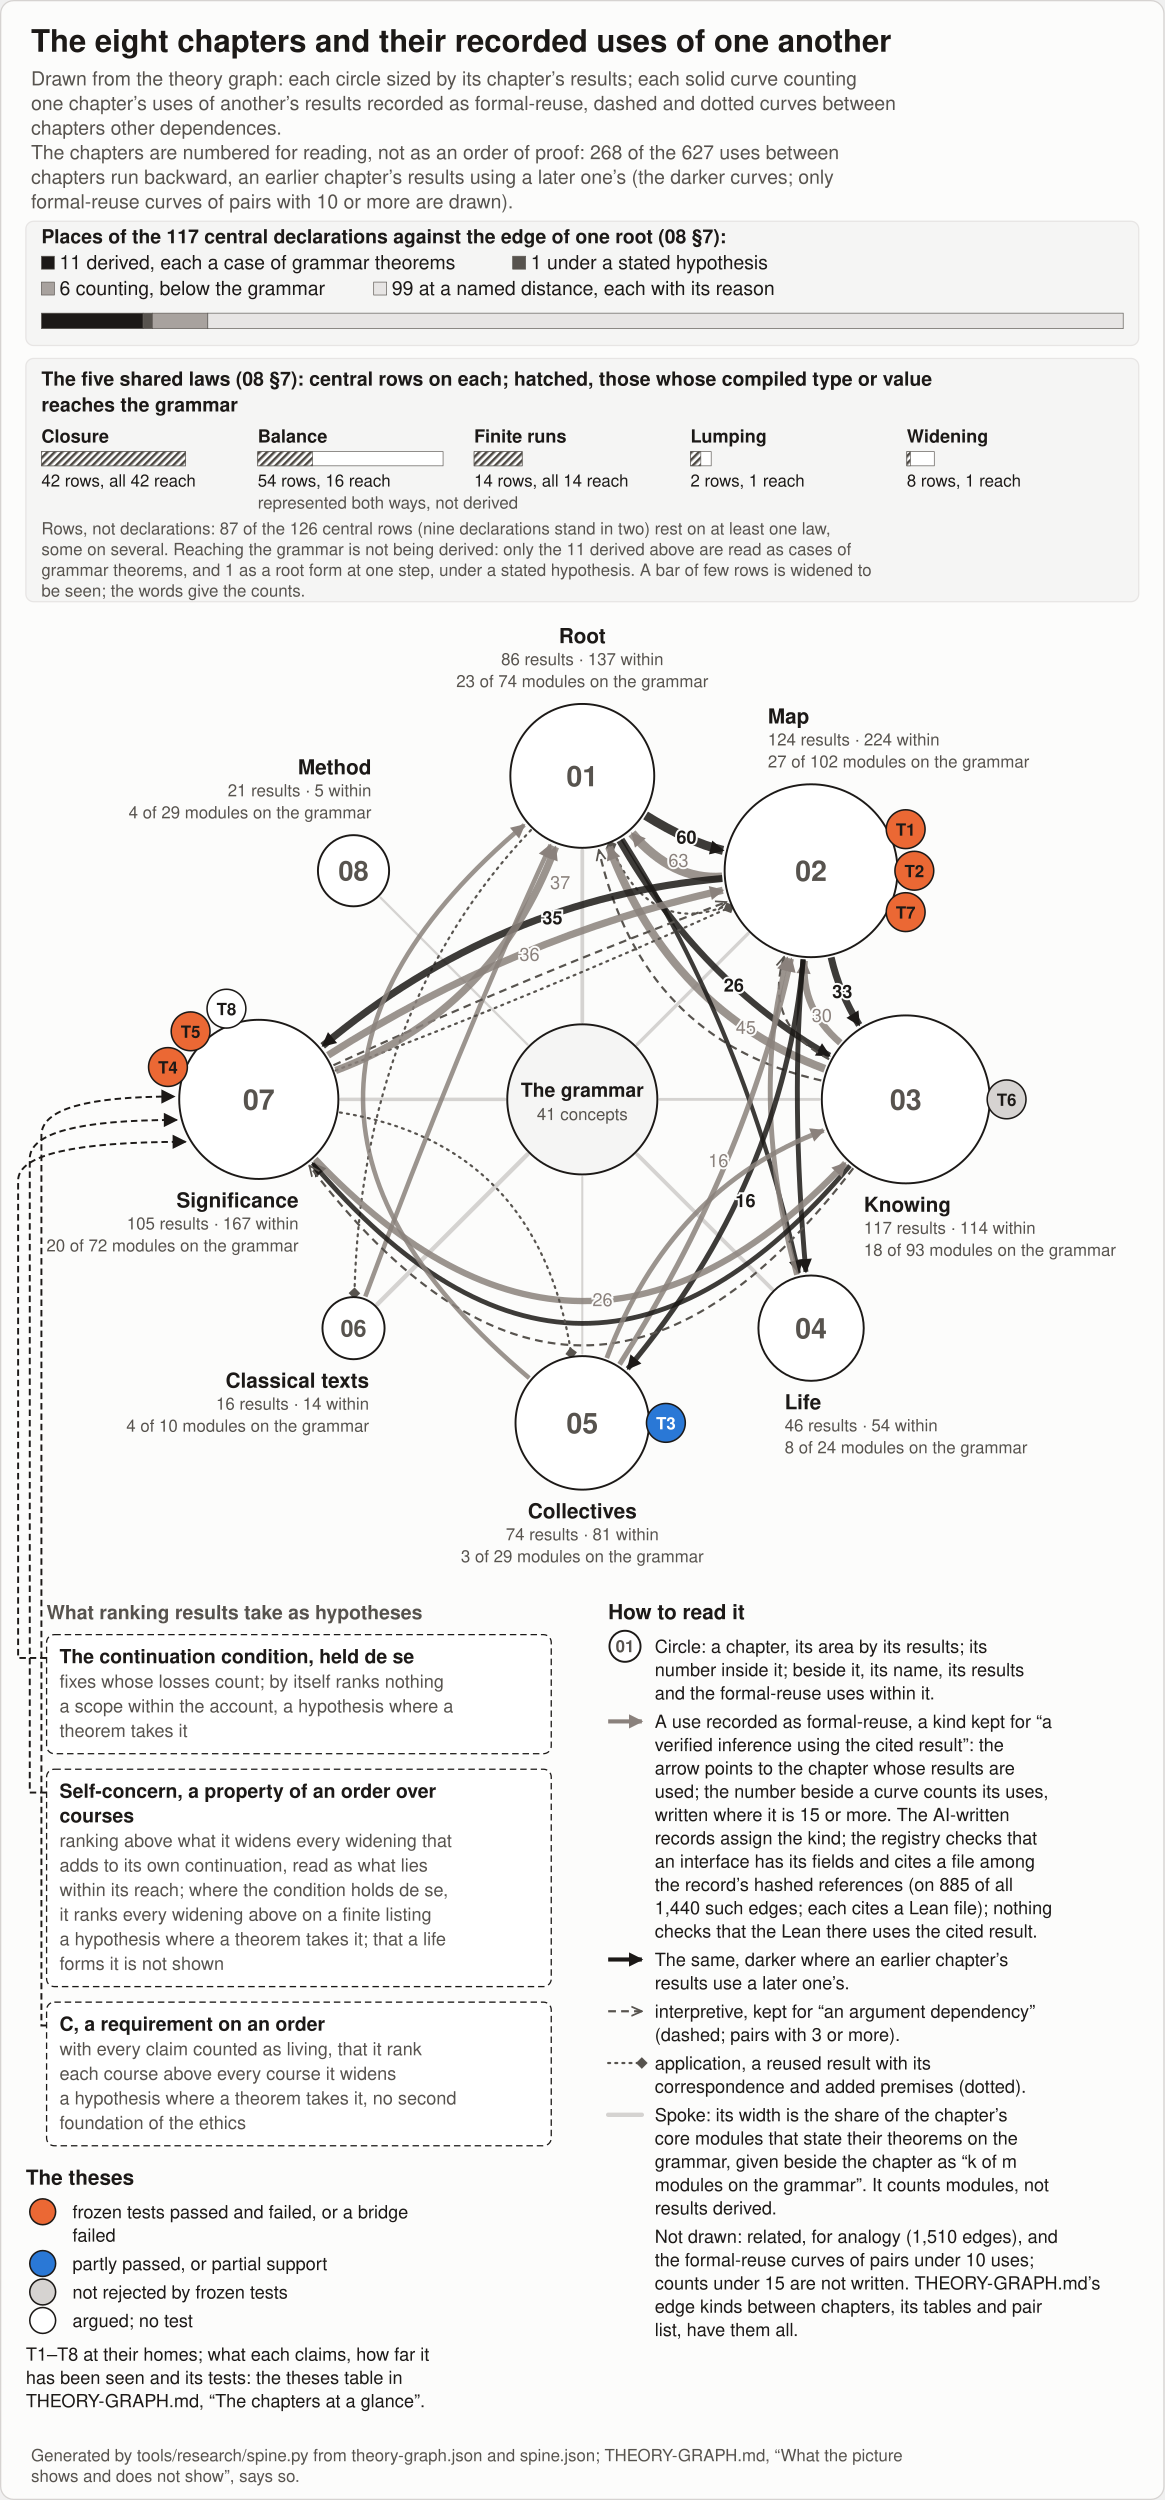
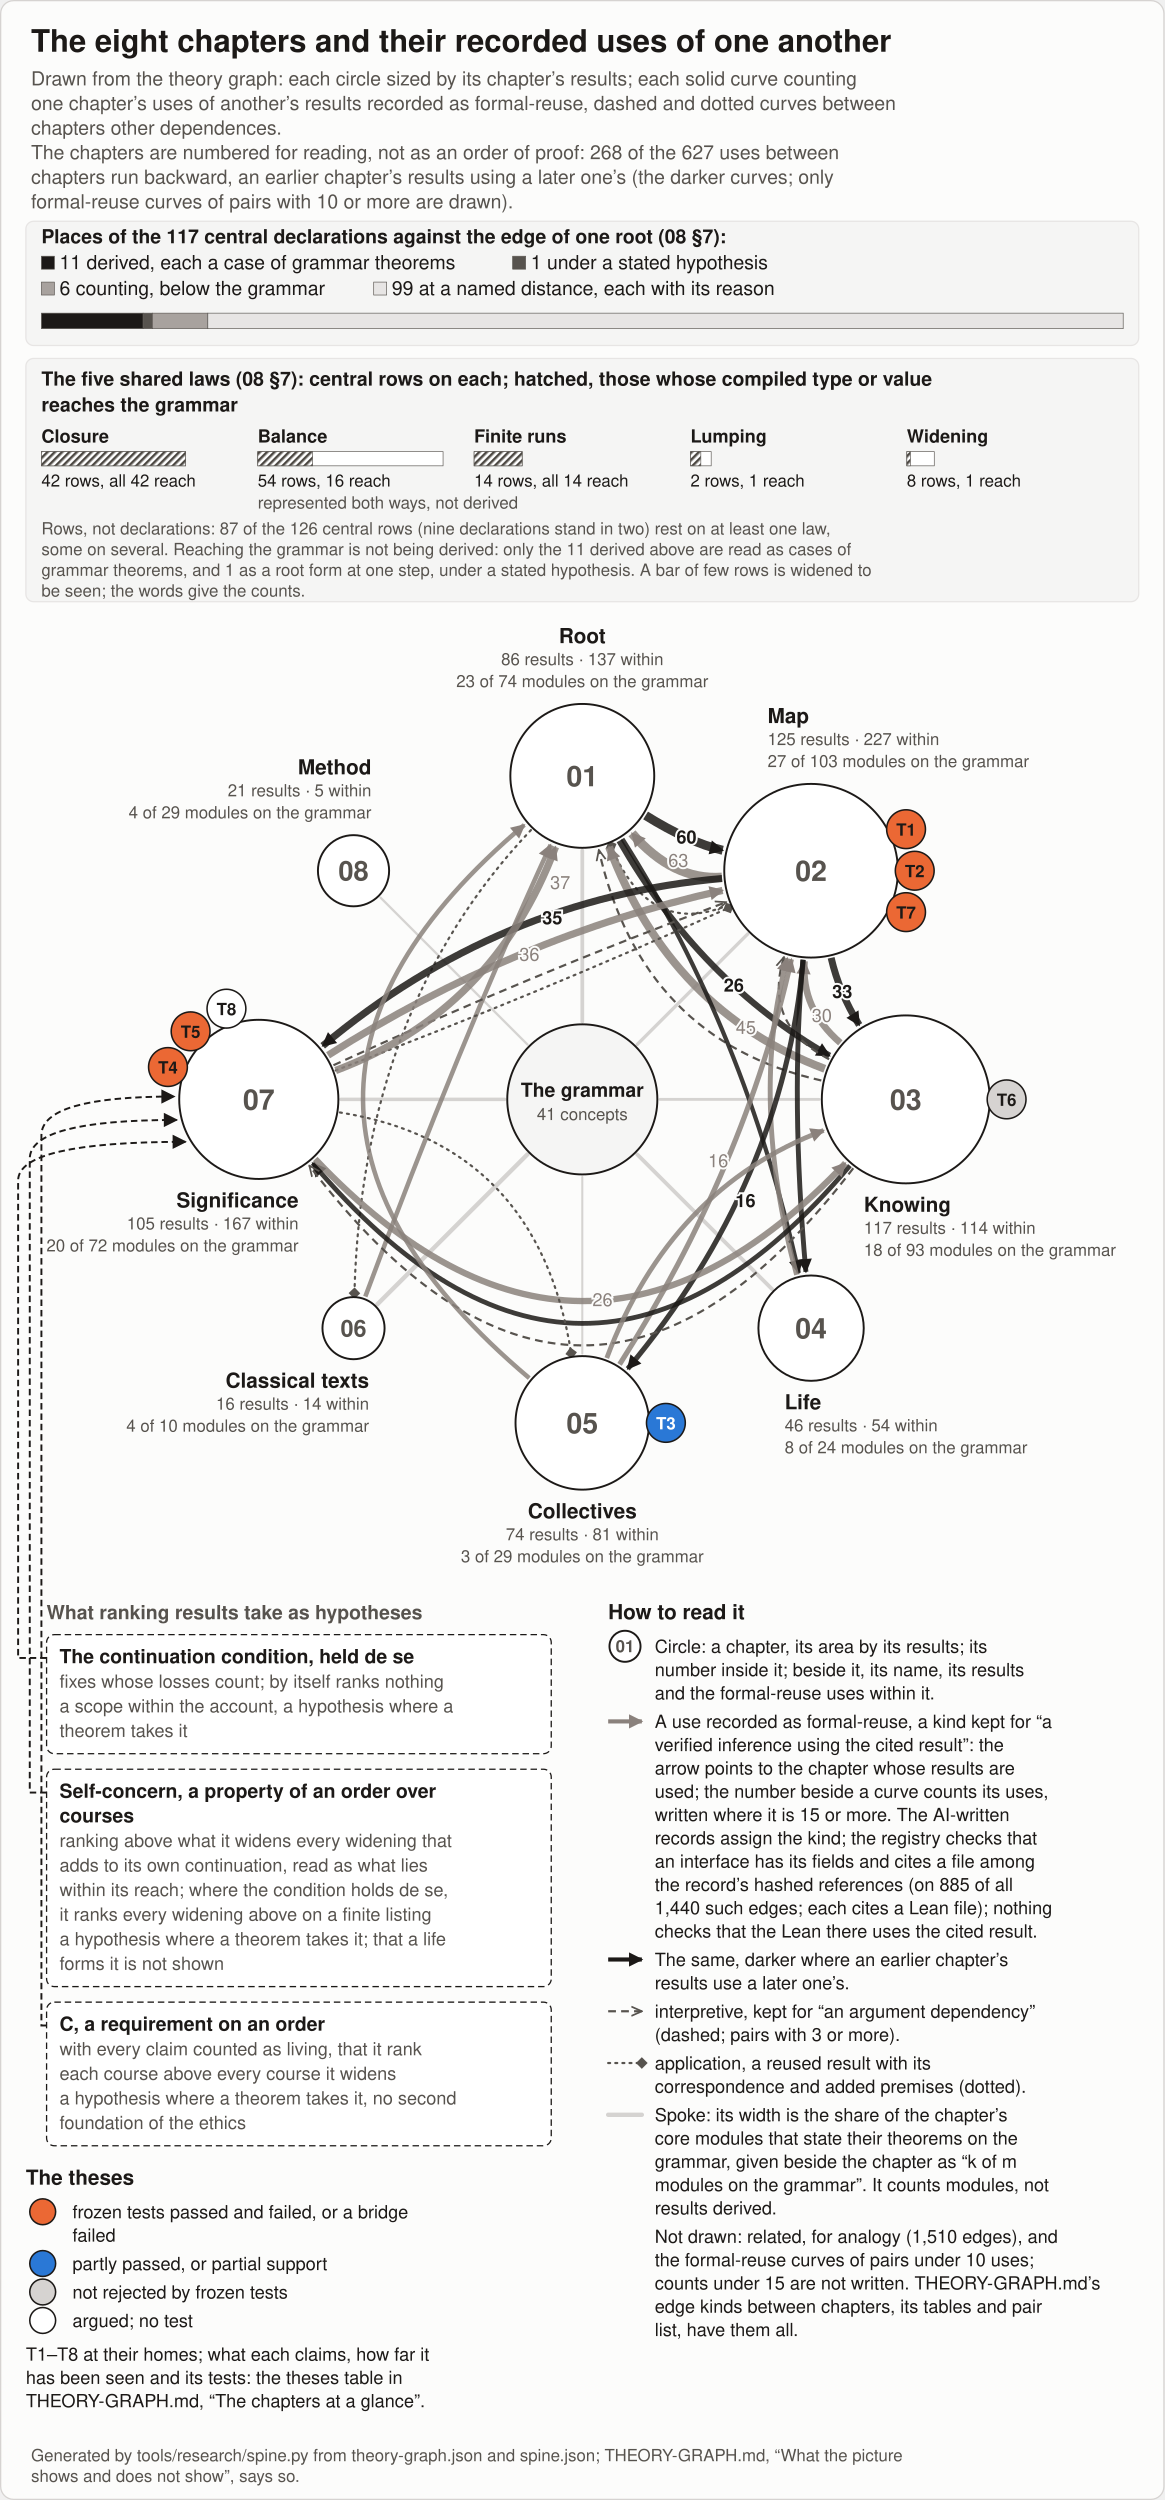
<svg xmlns="http://www.w3.org/2000/svg" viewBox="0 0 900 1932" width="900" height="1932" role="img" aria-labelledby="spine-title spine-desc" font-family="Helvetica, Arial, sans-serif">
  <defs>
    <marker id="fwd" viewBox="0 0 10 10" refX="9" refY="5" markerWidth="11" markerHeight="11" markerUnits="userSpaceOnUse" orient="auto">
      <path d="M0,0 L10,5 L0,10 z" fill="#8a817c" />
    </marker>
    <marker id="back" viewBox="0 0 10 10" refX="9" refY="5" markerWidth="11" markerHeight="11" markerUnits="userSpaceOnUse" orient="auto">
      <path d="M0,0 L10,5 L0,10 z" fill="#1c1917" />
    </marker>
    <marker id="thin" viewBox="0 0 10 10" refX="9" refY="5" markerWidth="9" markerHeight="9" markerUnits="userSpaceOnUse" orient="auto">
      <path d="M0,1 L9,5 L0,9" fill="none" stroke="#57534e" stroke-width="1.5" />
    </marker>
    <marker id="diamond" viewBox="0 0 10 10" refX="5" refY="5" markerWidth="9" markerHeight="9" markerUnits="userSpaceOnUse" orient="auto">
      <path d="M5,0 L10,5 L5,10 L0,5 z" fill="#57534e" />
    </marker>
    <pattern id="reach" width="4" height="4" patternUnits="userSpaceOnUse" patternTransform="rotate(45)">
      <rect width="4" height="4" fill="#ffffff" />
      <rect width="2" height="4" fill="#57534e" />
    </pattern>
  </defs>
  <rect x="0.5" y="0.5" width="899" height="1931" rx="10" fill="#fcfcfb" stroke="#d6d3d1" />
  <text x="24" y="40" font-size="24" font-weight="bold" text-anchor="start" fill="#1c1917">The eight chapters and their recorded uses of one another</text>
  <text x="24" y="66" font-size="15" text-anchor="start" fill="#57534e">Drawn from the theory graph: each circle sized by its chapter’s results; each solid curve counting</text>
  <text x="24" y="85" font-size="15" text-anchor="start" fill="#57534e">one chapter’s uses of another’s results recorded as formal-reuse, dashed and dotted curves between</text>
  <text x="24" y="104" font-size="15" text-anchor="start" fill="#57534e">chapters other dependences.</text>
  <text x="24" y="123" font-size="15" text-anchor="start" fill="#57534e">The chapters are numbered for reading, not as an order of proof: 268 of the 627 uses between</text>
  <text x="24" y="142" font-size="15" text-anchor="start" fill="#57534e">chapters run backward, an earlier chapter’s results using a later one’s (the darker curves; only</text>
  <text x="24" y="161" font-size="15" text-anchor="start" fill="#57534e">formal-reuse curves of pairs with 10 or more are drawn).</text>
  <rect x="20" y="171" width="860" height="96" rx="6" fill="#f5f5f4" stroke="#e7e5e4" />
  <text x="32" y="188" font-size="15" font-weight="bold" text-anchor="start" fill="#1c1917">Places of the 117 central declarations against the edge of one root (08 §7):</text>
  <rect x="32" y="198" width="10" height="10" fill="#1c1917" stroke="#57534e" stroke-width="0.5" />
  <text x="46" y="208" font-size="15" text-anchor="start" fill="#1c1917">11 derived, each a case of grammar theorems</text>
  <rect x="396.2" y="198" width="10" height="10" fill="#57534e" stroke="#57534e" stroke-width="0.5" />
  <text x="410.2" y="208" font-size="15" text-anchor="start" fill="#1c1917">1 under a stated hypothesis</text>
  <rect x="32" y="218" width="10" height="10" fill="#a8a29e" stroke="#57534e" stroke-width="0.5" />
  <text x="46" y="228" font-size="15" text-anchor="start" fill="#1c1917">6 counting, below the grammar</text>
  <rect x="288.8" y="218" width="10" height="10" fill="#e7e5e4" stroke="#57534e" stroke-width="0.5" />
  <text x="302.8" y="228" font-size="15" text-anchor="start" fill="#1c1917">99 at a named distance, each with its reason</text>
  <rect x="32" y="242" width="78.6" height="12" fill="#1c1917" stroke="#57534e" stroke-width="0.5" />
  <rect x="110.6" y="242" width="7.1" height="12" fill="#57534e" stroke="#57534e" stroke-width="0.5" />
  <rect x="117.7" y="242" width="42.9" height="12" fill="#a8a29e" stroke="#57534e" stroke-width="0.5" />
  <rect x="160.6" y="242" width="707.4" height="12" fill="#e7e5e4" stroke="#57534e" stroke-width="0.5" />
  <rect x="20" y="277" width="860" height="188" rx="6" fill="#f5f5f4" stroke="#e7e5e4" />
  <text x="32" y="298" font-size="15" font-weight="bold" text-anchor="start" fill="#1c1917">The five shared laws (08 §7): central rows on each; hatched, those whose compiled type or value</text>
  <text x="32" y="318" font-size="15" font-weight="bold" text-anchor="start" fill="#1c1917">reaches the grammar</text>
  <text x="32" y="342" font-size="14" font-weight="bold" text-anchor="start" fill="#1c1917">Closure</text>
  <rect x="32" y="349" width="111.4" height="11" fill="#ffffff" stroke="#57534e" stroke-width="0.5" />
  <rect x="32" y="349" width="111.4" height="11" fill="url(#reach)" stroke="#57534e" stroke-width="0.5" />
  <text x="32" y="376" font-size="13" text-anchor="start" fill="#1c1917">42 rows, all 42 reach</text>
  <text x="199.2" y="342" font-size="14" font-weight="bold" text-anchor="start" fill="#1c1917">Balance</text>
  <rect x="199.2" y="349" width="143.2" height="11" fill="#ffffff" stroke="#57534e" stroke-width="0.5" />
  <rect x="199.2" y="349" width="42.4" height="11" fill="url(#reach)" stroke="#57534e" stroke-width="0.5" />
  <text x="199.2" y="376" font-size="13" text-anchor="start" fill="#1c1917">54 rows, 16 reach</text>
  <text x="199.2" y="393" font-size="13" text-anchor="start" fill="#57534e">represented both ways, not derived</text>
  <text x="366.4" y="342" font-size="14" font-weight="bold" text-anchor="start" fill="#1c1917">Finite runs</text>
  <rect x="366.4" y="349" width="37.1" height="11" fill="#ffffff" stroke="#57534e" stroke-width="0.5" />
  <rect x="366.4" y="349" width="37.1" height="11" fill="url(#reach)" stroke="#57534e" stroke-width="0.5" />
  <text x="366.4" y="376" font-size="13" text-anchor="start" fill="#1c1917">14 rows, all 14 reach</text>
  <text x="533.6" y="342" font-size="14" font-weight="bold" text-anchor="start" fill="#1c1917">Lumping</text>
  <rect x="533.6" y="349" width="16" height="11" fill="#ffffff" stroke="#57534e" stroke-width="0.5" />
  <rect x="533.6" y="349" width="8" height="11" fill="url(#reach)" stroke="#57534e" stroke-width="0.5" />
  <text x="533.6" y="376" font-size="13" text-anchor="start" fill="#1c1917">2 rows, 1 reach</text>
  <text x="700.8" y="342" font-size="14" font-weight="bold" text-anchor="start" fill="#1c1917">Widening</text>
  <rect x="700.8" y="349" width="21.2" height="11" fill="#ffffff" stroke="#57534e" stroke-width="0.5" />
  <rect x="700.8" y="349" width="2.7" height="11" fill="url(#reach)" stroke="#57534e" stroke-width="0.5" />
  <text x="700.8" y="376" font-size="13" text-anchor="start" fill="#1c1917">8 rows, 1 reach</text>
  <text x="32" y="413" font-size="13" text-anchor="start" fill="#57534e">Rows, not declarations: 87 of the 126 central rows (nine declarations stand in two) rest on at least one law,</text>
  <text x="32" y="429" font-size="13" text-anchor="start" fill="#57534e">some on several. Reaching the grammar is not being derived: only the 11 derived above are read as cases of</text>
  <text x="32" y="445" font-size="13" text-anchor="start" fill="#57534e">grammar theorems, and 1 as a root form at one step, under a stated hypothesis. A bar of few rows is widened to</text>
  <text x="32" y="461" font-size="13" text-anchor="start" fill="#57534e">be seen; the words give the counts.</text>
  <line x1="450" y1="657.3" x2="450" y2="789.6" stroke="#a8a29e" stroke-opacity="0.45" stroke-width="2.9" stroke-linecap="round" />
-   <line x1="578.1" y1="721.5" x2="492.4" y2="807.2" stroke="#a8a29e" stroke-opacity="0.45" stroke-width="2.6" stroke-linecap="round" />
+   <line x1="577.9" y1="721.7" x2="492.4" y2="807.2" stroke="#a8a29e" stroke-opacity="0.45" stroke-width="2.6" stroke-linecap="round" />
  <line x1="633.1" y1="849.6" x2="510" y2="849.6" stroke="#a8a29e" stroke-opacity="0.45" stroke-width="2.2" stroke-linecap="round" />
  <line x1="596.6" y1="996.2" x2="492.4" y2="892.1" stroke="#a8a29e" stroke-opacity="0.45" stroke-width="3" stroke-linecap="round" />
  <line x1="450" y1="1046" x2="450" y2="909.6" stroke="#a8a29e" stroke-opacity="0.45" stroke-width="1.6" stroke-linecap="round" />
  <line x1="291.6" y1="1008" x2="407.6" y2="892.1" stroke="#a8a29e" stroke-opacity="0.45" stroke-width="3.4" stroke-linecap="round" />
  <line x1="263.5" y1="849.6" x2="390" y2="849.6" stroke="#a8a29e" stroke-opacity="0.45" stroke-width="2.7" stroke-linecap="round" />
  <line x1="294.1" y1="693.7" x2="407.6" y2="807.2" stroke="#a8a29e" stroke-opacity="0.45" stroke-width="1.8" stroke-linecap="round" />
  <circle cx="450" cy="849.6" r="58" fill="#f5f5f4" stroke="#1c1917" stroke-width="1.5" />
  <text x="450" y="847.6" font-size="15" font-weight="bold" text-anchor="middle" fill="#1c1917">The grammar</text>
  <text x="450" y="865.6" font-size="13" text-anchor="middle" fill="#57534e">41 concepts</text>
-   <path d="M498.9,630.2 Q532.3,651 558.8,657.2" fill="none" stroke="#1c1917" stroke-opacity="0.85" stroke-width="7" marker-end="url(#back)" />
-   <path d="M558.1,677.8 Q520,680.6 488.4,644" fill="none" stroke="#8a817c" stroke-opacity="0.85" stroke-width="7.1" marker-end="url(#fwd)" />
-   <path d="M563.2,699.3 Q501.7,724.9 472.3,653.9" fill="none" stroke="#57534e" stroke-width="1.7" stroke-dasharray="1.5 4" stroke-linecap="round" marker-end="url(#diamond)" />
+   <path d="M498.9,630.2 Q532.3,651 558.5,657.1" fill="none" stroke="#1c1917" stroke-opacity="0.85" stroke-width="7" marker-end="url(#back)" />
+   <path d="M557.9,677.9 Q520,680.6 488.4,644" fill="none" stroke="#8a817c" stroke-opacity="0.85" stroke-width="7.1" marker-end="url(#fwd)" />
+   <path d="M563,699.4 Q501.7,724.9 472.3,653.9" fill="none" stroke="#57534e" stroke-width="1.7" stroke-dasharray="1.5 4" stroke-linecap="round" marker-end="url(#diamond)" />
  <path d="M478.7,649.7 Q541.1,758.6 641.1,815.9" fill="none" stroke="#1c1917" stroke-opacity="0.85" stroke-width="4.9" marker-end="url(#back)" />
  <path d="M637.4,826 Q518.4,781.2 470.7,654.5" fill="none" stroke="#8a817c" stroke-opacity="0.85" stroke-width="6.2" marker-end="url(#fwd)" />
  <path d="M634.7,835 Q495.8,803.8 462.8,656.9" fill="none" stroke="#57534e" stroke-width="1.7" stroke-dasharray="6 4" marker-end="url(#thin)" />
  <path d="M481,648.3 Q576,797.5 617.3,983.8" fill="none" stroke="#1c1917" stroke-opacity="0.85" stroke-width="3.3" marker-end="url(#back)" />
  <path d="M410.3,641.5 Q279.7,779.1 273.9,999.4" fill="none" stroke="#57534e" stroke-width="1.7" stroke-dasharray="1.5 4" stroke-linecap="round" marker-end="url(#diamond)" />
  <path d="M282.3,1002 Q353.6,809.7 425.5,652.9" fill="none" stroke="#8a817c" stroke-opacity="0.85" stroke-width="3.5" marker-end="url(#fwd)" />
-   <path d="M642.3,739.9 Q648.6,767.4 664,792.1" fill="none" stroke="#1c1917" stroke-opacity="0.85" stroke-width="5.4" marker-end="url(#back)" />
-   <path d="M649.4,805.9 Q619,779.6 621.7,742.5" fill="none" stroke="#8a817c" stroke-opacity="0.85" stroke-width="5.2" marker-end="url(#fwd)" />
-   <path d="M640.7,818.6 Q589.5,791.9 605.9,739.5" fill="none" stroke="#57534e" stroke-width="1.7" stroke-dasharray="6 4" marker-end="url(#thin)" />
-   <path d="M620.6,741.4 Q610.8,849.6 622.8,982.9" fill="none" stroke="#1c1917" stroke-opacity="0.85" stroke-width="3.8" marker-end="url(#back)" />
-   <path d="M615.6,985.2 Q578.8,849.6 608.5,740.2" fill="none" stroke="#8a817c" stroke-opacity="0.85" stroke-width="3.8" marker-end="url(#fwd)" />
-   <path d="M620.7,741.4 Q605.5,914.1 485.1,1057.8" fill="none" stroke="#1c1917" stroke-opacity="0.85" stroke-width="4" marker-end="url(#back)" />
-   <path d="M478.8,1054.4 Q576,901.8 611.6,741" fill="none" stroke="#8a817c" stroke-opacity="0.85" stroke-width="4" marker-end="url(#fwd)" />
-   <path d="M558.2,678.9 Q385.6,694.1 249.4,808.2" fill="none" stroke="#1c1917" stroke-opacity="0.85" stroke-width="5.5" marker-end="url(#back)" />
-   <path d="M253.5,815.5 Q397.8,723.7 558.6,688" fill="none" stroke="#8a817c" stroke-opacity="0.85" stroke-width="5.6" marker-end="url(#fwd)" />
-   <path d="M257.7,823.2 Q410.1,753.3 561.3,697.1" fill="none" stroke="#57534e" stroke-width="1.7" stroke-dasharray="6 4" marker-end="url(#thin)" />
-   <path d="M259.4,827.2 Q416.2,768 563.2,701.6" fill="none" stroke="#57534e" stroke-width="1.7" stroke-dasharray="1.5 4" stroke-linecap="round" marker-end="url(#diamond)" />
+   <path d="M642.3,740.2 Q648.6,767.4 664,792.1" fill="none" stroke="#1c1917" stroke-opacity="0.85" stroke-width="5.4" marker-end="url(#back)" />
+   <path d="M649.4,805.9 Q619,779.6 621.7,742.8" fill="none" stroke="#8a817c" stroke-opacity="0.85" stroke-width="5.2" marker-end="url(#fwd)" />
+   <path d="M640.7,818.6 Q589.5,791.9 605.8,739.7" fill="none" stroke="#57534e" stroke-width="1.7" stroke-dasharray="6 4" marker-end="url(#thin)" />
+   <path d="M620.5,741.7 Q610.8,849.6 622.8,982.9" fill="none" stroke="#1c1917" stroke-opacity="0.85" stroke-width="3.8" marker-end="url(#back)" />
+   <path d="M615.6,985.2 Q578.8,849.6 608.4,740.5" fill="none" stroke="#8a817c" stroke-opacity="0.85" stroke-width="3.8" marker-end="url(#fwd)" />
+   <path d="M620.7,741.7 Q605.5,914.1 485.1,1057.8" fill="none" stroke="#1c1917" stroke-opacity="0.85" stroke-width="4" marker-end="url(#back)" />
+   <path d="M478.8,1054.4 Q576,901.8 611.6,741.3" fill="none" stroke="#8a817c" stroke-opacity="0.85" stroke-width="4" marker-end="url(#fwd)" />
+   <path d="M558,678.9 Q385.6,694.1 249.4,808.2" fill="none" stroke="#1c1917" stroke-opacity="0.85" stroke-width="5.5" marker-end="url(#back)" />
+   <path d="M253.5,815.5 Q397.8,723.7 558.4,688.1" fill="none" stroke="#8a817c" stroke-opacity="0.85" stroke-width="5.6" marker-end="url(#fwd)" />
+   <path d="M257.7,823.2 Q410.1,753.3 561.1,697.2" fill="none" stroke="#57534e" stroke-width="1.7" stroke-dasharray="6 4" marker-end="url(#thin)" />
+   <path d="M259.4,827.2 Q416.2,768 562.9,701.7" fill="none" stroke="#57534e" stroke-width="1.7" stroke-dasharray="1.5 4" stroke-linecap="round" marker-end="url(#diamond)" />
  <path d="M656.8,900.8 Q450,1145.6 241.6,898.9" fill="none" stroke="#1c1917" stroke-opacity="0.85" stroke-width="3.7" marker-end="url(#back)" />
  <path d="M659.4,902.8 Q450,1177.6 239.1,900.9" fill="none" stroke="#57534e" stroke-width="1.7" stroke-dasharray="6 4" marker-end="url(#thin)" />
  <path d="M243.6,895.7 Q450,1113.6 653.3,898.9" fill="none" stroke="#8a817c" stroke-opacity="0.85" stroke-width="4.9" marker-end="url(#fwd)" />
  <path d="M409,1065 Q154,849.6 405.2,637.5" fill="none" stroke="#8a817c" stroke-opacity="0.85" stroke-width="3.5" marker-end="url(#fwd)" />
  <path d="M468.9,1049.5 Q518.4,918.1 636.5,873.6" fill="none" stroke="#8a817c" stroke-opacity="0.85" stroke-width="3.7" marker-end="url(#fwd)" />
  <path d="M259.4,827.3 Q381.6,781.2 429.3,654.5" fill="none" stroke="#8a817c" stroke-opacity="0.85" stroke-width="5.7" marker-end="url(#fwd)" />
  <path d="M262.7,859.7 Q415.5,884.1 441.4,1045.7" fill="none" stroke="#57534e" stroke-width="1.7" stroke-dasharray="1.5 4" stroke-linecap="round" marker-end="url(#diamond)" />
  <circle cx="450" cy="599.6" r="55.6" fill="#ffffff" stroke="#1c1917" stroke-width="1.5" />
  <text x="450" y="607.6" font-size="22" font-weight="bold" text-anchor="middle" fill="#57534e">01</text>
  <text x="450" y="497" font-size="16" font-weight="bold" text-anchor="middle" fill="#1c1917" stroke="#fcfcfb" stroke-width="3" paint-order="stroke">Root</text>
  <text x="450" y="514" font-size="13" text-anchor="middle" fill="#57534e" stroke="#fcfcfb" stroke-width="3" paint-order="stroke">86 results · 137 within</text>
  <text x="450" y="531" font-size="13" text-anchor="middle" fill="#57534e" stroke="#fcfcfb" stroke-width="3" paint-order="stroke">23 of 74 modules on the grammar</text>
-   <circle cx="626.8" cy="672.9" r="66.8" fill="#ffffff" stroke="#1c1917" stroke-width="1.5" />
+   <circle cx="626.8" cy="672.9" r="67.1" fill="#ffffff" stroke="#1c1917" stroke-width="1.5" />
  <text x="626.8" y="680.8" font-size="22" font-weight="bold" text-anchor="middle" fill="#57534e">02</text>
-   <text x="593.4" y="559.1" font-size="16" font-weight="bold" text-anchor="start" fill="#1c1917" stroke="#fcfcfb" stroke-width="3" paint-order="stroke">Map</text>
-   <text x="593.4" y="576.1" font-size="13" text-anchor="start" fill="#57534e" stroke="#fcfcfb" stroke-width="3" paint-order="stroke">124 results · 224 within</text>
-   <text x="593.4" y="593.1" font-size="13" text-anchor="start" fill="#57534e" stroke="#fcfcfb" stroke-width="3" paint-order="stroke">27 of 102 modules on the grammar</text>
+   <text x="593.2" y="558.8" font-size="16" font-weight="bold" text-anchor="start" fill="#1c1917" stroke="#fcfcfb" stroke-width="3" paint-order="stroke">Map</text>
+   <text x="593.2" y="575.8" font-size="13" text-anchor="start" fill="#57534e" stroke="#fcfcfb" stroke-width="3" paint-order="stroke">125 results · 227 within</text>
+   <text x="593.2" y="592.8" font-size="13" text-anchor="start" fill="#57534e" stroke="#fcfcfb" stroke-width="3" paint-order="stroke">27 of 103 modules on the grammar</text>
  <circle cx="700" cy="849.6" r="64.9" fill="#ffffff" stroke="#1c1917" stroke-width="1.5" />
  <text x="700" y="857.6" font-size="22" font-weight="bold" text-anchor="middle" fill="#57534e">03</text>
  <text x="667.6" y="936.5" font-size="16" font-weight="bold" text-anchor="start" fill="#1c1917" stroke="#fcfcfb" stroke-width="3" paint-order="stroke">Knowing</text>
  <text x="667.6" y="953.5" font-size="13" text-anchor="start" fill="#57534e" stroke="#fcfcfb" stroke-width="3" paint-order="stroke">117 results · 114 within</text>
  <text x="667.6" y="970.5" font-size="13" text-anchor="start" fill="#57534e" stroke="#fcfcfb" stroke-width="3" paint-order="stroke">18 of 93 modules on the grammar</text>
  <circle cx="626.8" cy="1026.4" r="40.7" fill="#ffffff" stroke="#1c1917" stroke-width="1.5" />
  <text x="626.8" y="1034.3" font-size="22" font-weight="bold" text-anchor="middle" fill="#57534e">04</text>
  <text x="606.4" y="1089.1" font-size="16" font-weight="bold" text-anchor="start" fill="#1c1917" stroke="#fcfcfb" stroke-width="3" paint-order="stroke">Life</text>
  <text x="606.4" y="1106.1" font-size="13" text-anchor="start" fill="#57534e" stroke="#fcfcfb" stroke-width="3" paint-order="stroke">46 results · 54 within</text>
  <text x="606.4" y="1123.1" font-size="13" text-anchor="start" fill="#57534e" stroke="#fcfcfb" stroke-width="3" paint-order="stroke">8 of 24 modules on the grammar</text>
  <circle cx="450" cy="1099.6" r="51.6" fill="#ffffff" stroke="#1c1917" stroke-width="1.5" />
  <text x="450" y="1107.6" font-size="22" font-weight="bold" text-anchor="middle" fill="#57534e">05</text>
  <text x="450" y="1173.3" font-size="16" font-weight="bold" text-anchor="middle" fill="#1c1917" stroke="#fcfcfb" stroke-width="3" paint-order="stroke">Collectives</text>
  <text x="450" y="1190.3" font-size="13" text-anchor="middle" fill="#57534e" stroke="#fcfcfb" stroke-width="3" paint-order="stroke">74 results · 81 within</text>
  <text x="450" y="1207.3" font-size="13" text-anchor="middle" fill="#57534e" stroke="#fcfcfb" stroke-width="3" paint-order="stroke">3 of 29 modules on the grammar</text>
  <circle cx="273.2" cy="1026.4" r="24" fill="#ffffff" stroke="#1c1917" stroke-width="1.5" />
  <text x="273.2" y="1032.9" font-size="18" font-weight="bold" text-anchor="middle" fill="#57534e">06</text>
  <text x="285.2" y="1072.4" font-size="16" font-weight="bold" text-anchor="end" fill="#1c1917" stroke="#fcfcfb" stroke-width="3" paint-order="stroke">Classical texts</text>
  <text x="285.2" y="1089.4" font-size="13" text-anchor="end" fill="#57534e" stroke="#fcfcfb" stroke-width="3" paint-order="stroke">16 results · 14 within</text>
  <text x="285.2" y="1106.4" font-size="13" text-anchor="end" fill="#57534e" stroke="#fcfcfb" stroke-width="3" paint-order="stroke">4 of 10 modules on the grammar</text>
  <circle cx="200" cy="849.6" r="61.5" fill="#ffffff" stroke="#1c1917" stroke-width="1.5" />
  <text x="200" y="857.6" font-size="22" font-weight="bold" text-anchor="middle" fill="#57534e">07</text>
  <text x="230.7" y="933.1" font-size="16" font-weight="bold" text-anchor="end" fill="#1c1917" stroke="#fcfcfb" stroke-width="3" paint-order="stroke">Significance</text>
  <text x="230.7" y="950.1" font-size="13" text-anchor="end" fill="#57534e" stroke="#fcfcfb" stroke-width="3" paint-order="stroke">105 results · 167 within</text>
  <text x="230.7" y="967.1" font-size="13" text-anchor="end" fill="#57534e" stroke="#fcfcfb" stroke-width="3" paint-order="stroke">20 of 72 modules on the grammar</text>
  <circle cx="273.2" cy="672.9" r="27.5" fill="#ffffff" stroke="#1c1917" stroke-width="1.5" />
  <text x="273.2" y="680.4" font-size="21" font-weight="bold" text-anchor="middle" fill="#57534e">08</text>
  <text x="287" y="598.4" font-size="16" font-weight="bold" text-anchor="end" fill="#1c1917" stroke="#fcfcfb" stroke-width="3" paint-order="stroke">Method</text>
  <text x="287" y="615.4" font-size="13" text-anchor="end" fill="#57534e" stroke="#fcfcfb" stroke-width="3" paint-order="stroke">21 results · 5 within</text>
  <text x="287" y="632.4" font-size="13" text-anchor="end" fill="#57534e" stroke="#fcfcfb" stroke-width="3" paint-order="stroke">4 of 29 modules on the grammar</text>
-   <circle cx="699.9" cy="640.8" r="15" fill="#eb6834" stroke="#1c1917" stroke-width="1.2" />
-   <text x="699.9" y="645.8" font-size="13" font-weight="bold" text-anchor="middle" fill="#1c1917">T1</text>
-   <circle cx="706.6" cy="672.9" r="15" fill="#eb6834" stroke="#1c1917" stroke-width="1.2" />
-   <text x="706.6" y="677.9" font-size="13" font-weight="bold" text-anchor="middle" fill="#1c1917">T2</text>
-   <circle cx="699.9" cy="704.9" r="15" fill="#eb6834" stroke="#1c1917" stroke-width="1.2" />
-   <text x="699.9" y="709.9" font-size="13" font-weight="bold" text-anchor="middle" fill="#1c1917">T7</text>
+   <circle cx="700.2" cy="640.8" r="15" fill="#eb6834" stroke="#1c1917" stroke-width="1.2" />
+   <text x="700.2" y="645.8" font-size="13" font-weight="bold" text-anchor="middle" fill="#1c1917">T1</text>
+   <circle cx="706.9" cy="672.9" r="15" fill="#eb6834" stroke="#1c1917" stroke-width="1.2" />
+   <text x="706.9" y="677.9" font-size="13" font-weight="bold" text-anchor="middle" fill="#1c1917">T2</text>
+   <circle cx="700.2" cy="704.9" r="15" fill="#eb6834" stroke="#1c1917" stroke-width="1.2" />
+   <text x="700.2" y="709.9" font-size="13" font-weight="bold" text-anchor="middle" fill="#1c1917">T7</text>
  <circle cx="514.6" cy="1099.6" r="15" fill="#2a78d6" stroke="#1c1917" stroke-width="1.2" />
  <text x="514.6" y="1104.6" font-size="13" font-weight="bold" text-anchor="middle" fill="#ffffff">T3</text>
  <circle cx="129.8" cy="824.6" r="15" fill="#eb6834" stroke="#1c1917" stroke-width="1.2" />
  <text x="129.8" y="829.6" font-size="13" font-weight="bold" text-anchor="middle" fill="#1c1917">T4</text>
  <circle cx="147.3" cy="797" r="15" fill="#eb6834" stroke="#1c1917" stroke-width="1.2" />
  <text x="147.3" y="802" font-size="13" font-weight="bold" text-anchor="middle" fill="#1c1917">T5</text>
  <circle cx="175" cy="779.5" r="15" fill="#ffffff" stroke="#1c1917" stroke-width="1.2" />
  <text x="175" y="784.5" font-size="13" font-weight="bold" text-anchor="middle" fill="#1c1917">T8</text>
  <circle cx="777.9" cy="849.6" r="15" fill="#d6d3d1" stroke="#1c1917" stroke-width="1.2" />
  <text x="777.9" y="854.6" font-size="13" font-weight="bold" text-anchor="middle" fill="#1c1917">T6</text>
-   <text x="524.3" y="669.9" font-size="14" text-anchor="middle" fill="#8a817c" stroke="#fcfcfb" stroke-width="3" paint-order="stroke">63</text>
-   <text x="530.5" y="651.9" font-size="14" font-weight="bold" text-anchor="middle" fill="#1c1917" stroke="#fcfcfb" stroke-width="3" paint-order="stroke">60</text>
+   <text x="524.2" y="669.9" font-size="14" text-anchor="middle" fill="#8a817c" stroke="#fcfcfb" stroke-width="3" paint-order="stroke">63</text>
+   <text x="530.5" y="651.8" font-size="14" font-weight="bold" text-anchor="middle" fill="#1c1917" stroke="#fcfcfb" stroke-width="3" paint-order="stroke">60</text>
  <text x="576.4" y="799" font-size="14" text-anchor="middle" fill="#8a817c" stroke="#fcfcfb" stroke-width="3" paint-order="stroke">45</text>
  <text x="432.9" y="687" font-size="14" text-anchor="middle" fill="#8a817c" stroke="#fcfcfb" stroke-width="3" paint-order="stroke">37</text>
-   <text x="409.2" y="742.5" font-size="14" text-anchor="middle" fill="#8a817c" stroke="#fcfcfb" stroke-width="3" paint-order="stroke">36</text>
-   <text x="426.9" y="714.2" font-size="14" font-weight="bold" text-anchor="middle" fill="#1c1917" stroke="#fcfcfb" stroke-width="3" paint-order="stroke">35</text>
+   <text x="409.1" y="742.5" font-size="14" text-anchor="middle" fill="#8a817c" stroke="#fcfcfb" stroke-width="3" paint-order="stroke">36</text>
+   <text x="426.8" y="714.2" font-size="14" font-weight="bold" text-anchor="middle" fill="#1c1917" stroke="#fcfcfb" stroke-width="3" paint-order="stroke">35</text>
  <text x="650.9" y="771.2" font-size="14" font-weight="bold" text-anchor="middle" fill="#1c1917" stroke="#fcfcfb" stroke-width="3" paint-order="stroke">33</text>
  <text x="635.1" y="789.7" font-size="14" text-anchor="middle" fill="#8a817c" stroke="#fcfcfb" stroke-width="3" paint-order="stroke">30</text>
  <text x="567.1" y="766.3" font-size="14" font-weight="bold" text-anchor="middle" fill="#1c1917" stroke="#fcfcfb" stroke-width="3" paint-order="stroke">26</text>
  <text x="465.6" y="1009.4" font-size="14" text-anchor="middle" fill="#8a817c" stroke="#fcfcfb" stroke-width="3" paint-order="stroke">26</text>
  <text x="576.1" y="932.8" font-size="14" font-weight="bold" text-anchor="middle" fill="#1c1917" stroke="#fcfcfb" stroke-width="3" paint-order="stroke">16</text>
-   <text x="555.1" y="901.9" font-size="14" text-anchor="middle" fill="#8a817c" stroke="#fcfcfb" stroke-width="3" paint-order="stroke">16</text>
+   <text x="555" y="902" font-size="14" text-anchor="middle" fill="#8a817c" stroke="#fcfcfb" stroke-width="3" paint-order="stroke">16</text>
  <text x="36" y="1251.3" font-size="15" font-weight="bold" text-anchor="start" fill="#57534e">What ranking results take as hypotheses</text>
  <rect x="36" y="1263.256" width="390" height="92" rx="6" fill="#ffffff" stroke="#1c1917" stroke-dasharray="5 3" />
  <text x="46" y="1285.3" font-size="15" font-weight="bold" text-anchor="start" fill="#1c1917">The continuation condition, held de se</text>
  <text x="46" y="1304.3" font-size="14" text-anchor="start" fill="#57534e">fixes whose losses count; by itself ranks nothing</text>
  <text x="46" y="1323.3" font-size="14" text-anchor="start" fill="#57534e">a scope within the account, a hypothesis where a</text>
  <text x="46" y="1342.3" font-size="14" text-anchor="start" fill="#57534e">theorem takes it</text>
  <path d="M36,1281.3 L14,1281.3 L14,912.4 Q14,882.4 143.3,882.4" fill="none" stroke="#1c1917" stroke-width="1.5" stroke-dasharray="5 3" marker-end="url(#back)" />
  <rect x="36" y="1367.256" width="390" height="168" rx="6" fill="#ffffff" stroke="#1c1917" stroke-dasharray="5 3" />
  <text x="46" y="1389.3" font-size="15" font-weight="bold" text-anchor="start" fill="#1c1917">Self-concern, a property of an order over</text>
  <text x="46" y="1408.3" font-size="15" font-weight="bold" text-anchor="start" fill="#1c1917">courses</text>
  <text x="46" y="1427.3" font-size="14" text-anchor="start" fill="#57534e">ranking above what it widens every widening that</text>
  <text x="46" y="1446.3" font-size="14" text-anchor="start" fill="#57534e">adds to its own continuation, read as what lies</text>
  <text x="46" y="1465.3" font-size="14" text-anchor="start" fill="#57534e">within its reach; where the condition holds de se,</text>
  <text x="46" y="1484.3" font-size="14" text-anchor="start" fill="#57534e">it ranks every widening above on a finite listing</text>
  <text x="46" y="1503.3" font-size="14" text-anchor="start" fill="#57534e">a hypothesis where a theorem takes it; that a life</text>
  <text x="46" y="1522.3" font-size="14" text-anchor="start" fill="#57534e">forms it is not shown</text>
  <path d="M36,1385.3 L23,1385.3 L23,895.5 Q23,865.5 136.5,865.5" fill="none" stroke="#1c1917" stroke-width="1.5" stroke-dasharray="5 3" marker-end="url(#back)" />
  <rect x="36" y="1547.256" width="390" height="111" rx="6" fill="#ffffff" stroke="#1c1917" stroke-dasharray="5 3" />
  <text x="46" y="1569.3" font-size="15" font-weight="bold" text-anchor="start" fill="#1c1917">C, a requirement on an order</text>
  <text x="46" y="1588.3" font-size="14" text-anchor="start" fill="#57534e">with every claim counted as living, that it rank</text>
  <text x="46" y="1607.3" font-size="14" text-anchor="start" fill="#57534e">each course above every course it widens</text>
  <text x="46" y="1626.3" font-size="14" text-anchor="start" fill="#57534e">a hypothesis where a theorem takes it, no second</text>
  <text x="46" y="1645.3" font-size="14" text-anchor="start" fill="#57534e">foundation of the ethics</text>
  <path d="M36,1565.3 L32,1565.3 L32,877.4 Q32,847.4 134.6,847.4" fill="none" stroke="#1c1917" stroke-width="1.5" stroke-dasharray="5 3" marker-end="url(#back)" />
  <text x="20" y="1688.3" font-size="16" font-weight="bold" text-anchor="start" fill="#1c1917">The theses</text>
  <circle cx="33" cy="1709.256" r="10" fill="#eb6834" stroke="#1c1917" stroke-width="1.2" />
  <text x="56" y="1714.3" font-size="14" text-anchor="start" fill="#1c1917">frozen tests passed and failed, or a bridge</text>
  <text x="56" y="1732.3" font-size="14" text-anchor="start" fill="#1c1917">failed</text>
  <circle cx="33" cy="1749.256" r="10" fill="#2a78d6" stroke="#1c1917" stroke-width="1.2" />
  <text x="56" y="1754.3" font-size="14" text-anchor="start" fill="#1c1917">partly passed, or partial support</text>
  <circle cx="33" cy="1771.256" r="10" fill="#d6d3d1" stroke="#1c1917" stroke-width="1.2" />
  <text x="56" y="1776.3" font-size="14" text-anchor="start" fill="#1c1917">not rejected by frozen tests</text>
  <circle cx="33" cy="1793.256" r="10" fill="#ffffff" stroke="#1c1917" stroke-width="1.2" />
  <text x="56" y="1798.3" font-size="14" text-anchor="start" fill="#1c1917">argued; no test</text>
  <text x="20" y="1824.3" font-size="14" text-anchor="start" fill="#1c1917">T1–T8 at their homes; what each claims, how far it</text>
  <text x="20" y="1842.3" font-size="14" text-anchor="start" fill="#1c1917">has been seen and its tests: the theses table in</text>
  <text x="20" y="1860.3" font-size="14" text-anchor="start" fill="#1c1917">THEORY-GRAPH.md, “The chapters at a glance”.</text>
  <text x="470" y="1251.3" font-size="16" font-weight="bold" text-anchor="start" fill="#1c1917">How to read it</text>
  <circle cx="483" cy="1272.256" r="12" fill="#ffffff" stroke="#1c1917" stroke-width="1.5" />
  <text x="483" y="1276.8" font-size="13" font-weight="bold" text-anchor="middle" fill="#57534e">01</text>
  <text x="506" y="1277.3" font-size="14" text-anchor="start" fill="#1c1917">Circle: a chapter, its area by its results; its</text>
  <text x="506" y="1295.3" font-size="14" text-anchor="start" fill="#1c1917">number inside it; beside it, its name, its results</text>
  <text x="506" y="1313.3" font-size="14" text-anchor="start" fill="#1c1917">and the formal-reuse uses within it.</text>
  <line x1="470" y1="1330.3" x2="496" y2="1330.3" stroke="#8a817c" stroke-width="3.2" marker-end="url(#fwd)" />
  <text x="506" y="1335.3" font-size="14" text-anchor="start" fill="#1c1917">A use recorded as formal-reuse, a kind kept for “a</text>
  <text x="506" y="1353.3" font-size="14" text-anchor="start" fill="#1c1917">verified inference using the cited result”: the</text>
  <text x="506" y="1371.3" font-size="14" text-anchor="start" fill="#1c1917">arrow points to the chapter whose results are</text>
  <text x="506" y="1389.3" font-size="14" text-anchor="start" fill="#1c1917">used; the number beside a curve counts its uses,</text>
  <text x="506" y="1407.3" font-size="14" text-anchor="start" fill="#1c1917">written where it is 15 or more. The AI-written</text>
  <text x="506" y="1425.3" font-size="14" text-anchor="start" fill="#1c1917">records assign the kind; the registry checks that</text>
  <text x="506" y="1443.3" font-size="14" text-anchor="start" fill="#1c1917">an interface has its fields and cites a file among</text>
  <text x="506" y="1461.3" font-size="14" text-anchor="start" fill="#1c1917">the record’s hashed references (on 885 of all</text>
  <text x="506" y="1479.3" font-size="14" text-anchor="start" fill="#1c1917">1,440 such edges; each cites a Lean file); nothing</text>
  <text x="506" y="1497.3" font-size="14" text-anchor="start" fill="#1c1917">checks that the Lean there uses the cited result.</text>
  <line x1="470" y1="1514.3" x2="496" y2="1514.3" stroke="#1c1917" stroke-width="3.2" marker-end="url(#back)" />
  <text x="506" y="1519.3" font-size="14" text-anchor="start" fill="#1c1917">The same, darker where an earlier chapter’s</text>
  <text x="506" y="1537.3" font-size="14" text-anchor="start" fill="#1c1917">results use a later one’s.</text>
  <line x1="470" y1="1554.3" x2="496" y2="1554.3" stroke="#57534e" stroke-width="1.7" stroke-dasharray="6 4" marker-end="url(#thin)" />
  <text x="506" y="1559.3" font-size="14" text-anchor="start" fill="#1c1917">interpretive, kept for “an argument dependency”</text>
  <text x="506" y="1577.3" font-size="14" text-anchor="start" fill="#1c1917">(dashed; pairs with 3 or more).</text>
  <line x1="470" y1="1594.3" x2="496" y2="1594.3" stroke="#57534e" stroke-width="1.7" stroke-dasharray="1.5 4" stroke-linecap="round" marker-end="url(#diamond)" />
  <text x="506" y="1599.3" font-size="14" text-anchor="start" fill="#1c1917">application, a reused result with its</text>
  <text x="506" y="1617.3" font-size="14" text-anchor="start" fill="#1c1917">correspondence and added premises (dotted).</text>
  <line x1="470" y1="1634.3" x2="496" y2="1634.3" stroke="#a8a29e" stroke-opacity="0.45" stroke-width="3.4" stroke-linecap="round" />
  <text x="506" y="1639.3" font-size="14" text-anchor="start" fill="#1c1917">Spoke: its width is the share of the chapter’s</text>
  <text x="506" y="1657.3" font-size="14" text-anchor="start" fill="#1c1917">core modules that state their theorems on the</text>
  <text x="506" y="1675.3" font-size="14" text-anchor="start" fill="#1c1917">grammar, given beside the chapter as “k of m</text>
  <text x="506" y="1693.3" font-size="14" text-anchor="start" fill="#1c1917">modules on the grammar”. It counts modules, not</text>
  <text x="506" y="1711.3" font-size="14" text-anchor="start" fill="#1c1917">results derived.</text>
  <text x="506" y="1733.3" font-size="14" text-anchor="start" fill="#1c1917">Not drawn: related, for analogy (1,510 edges), and</text>
  <text x="506" y="1751.3" font-size="14" text-anchor="start" fill="#1c1917">the formal-reuse curves of pairs under 10 uses;</text>
  <text x="506" y="1769.3" font-size="14" text-anchor="start" fill="#1c1917">counts under 15 are not written. THEORY-GRAPH.md’s</text>
  <text x="506" y="1787.3" font-size="14" text-anchor="start" fill="#1c1917">edge kinds between chapters, its tables and pair</text>
  <text x="506" y="1805.3" font-size="14" text-anchor="start" fill="#1c1917">list, have them all.</text>
  <text x="24" y="1902" font-size="13" text-anchor="start" fill="#57534e">Generated by tools/research/spine.py from theory-graph.json and spine.json; THEORY-GRAPH.md, “What the picture</text>
  <text x="24" y="1918" font-size="13" text-anchor="start" fill="#57534e">shows and does not show”, says so.</text>
</svg>
